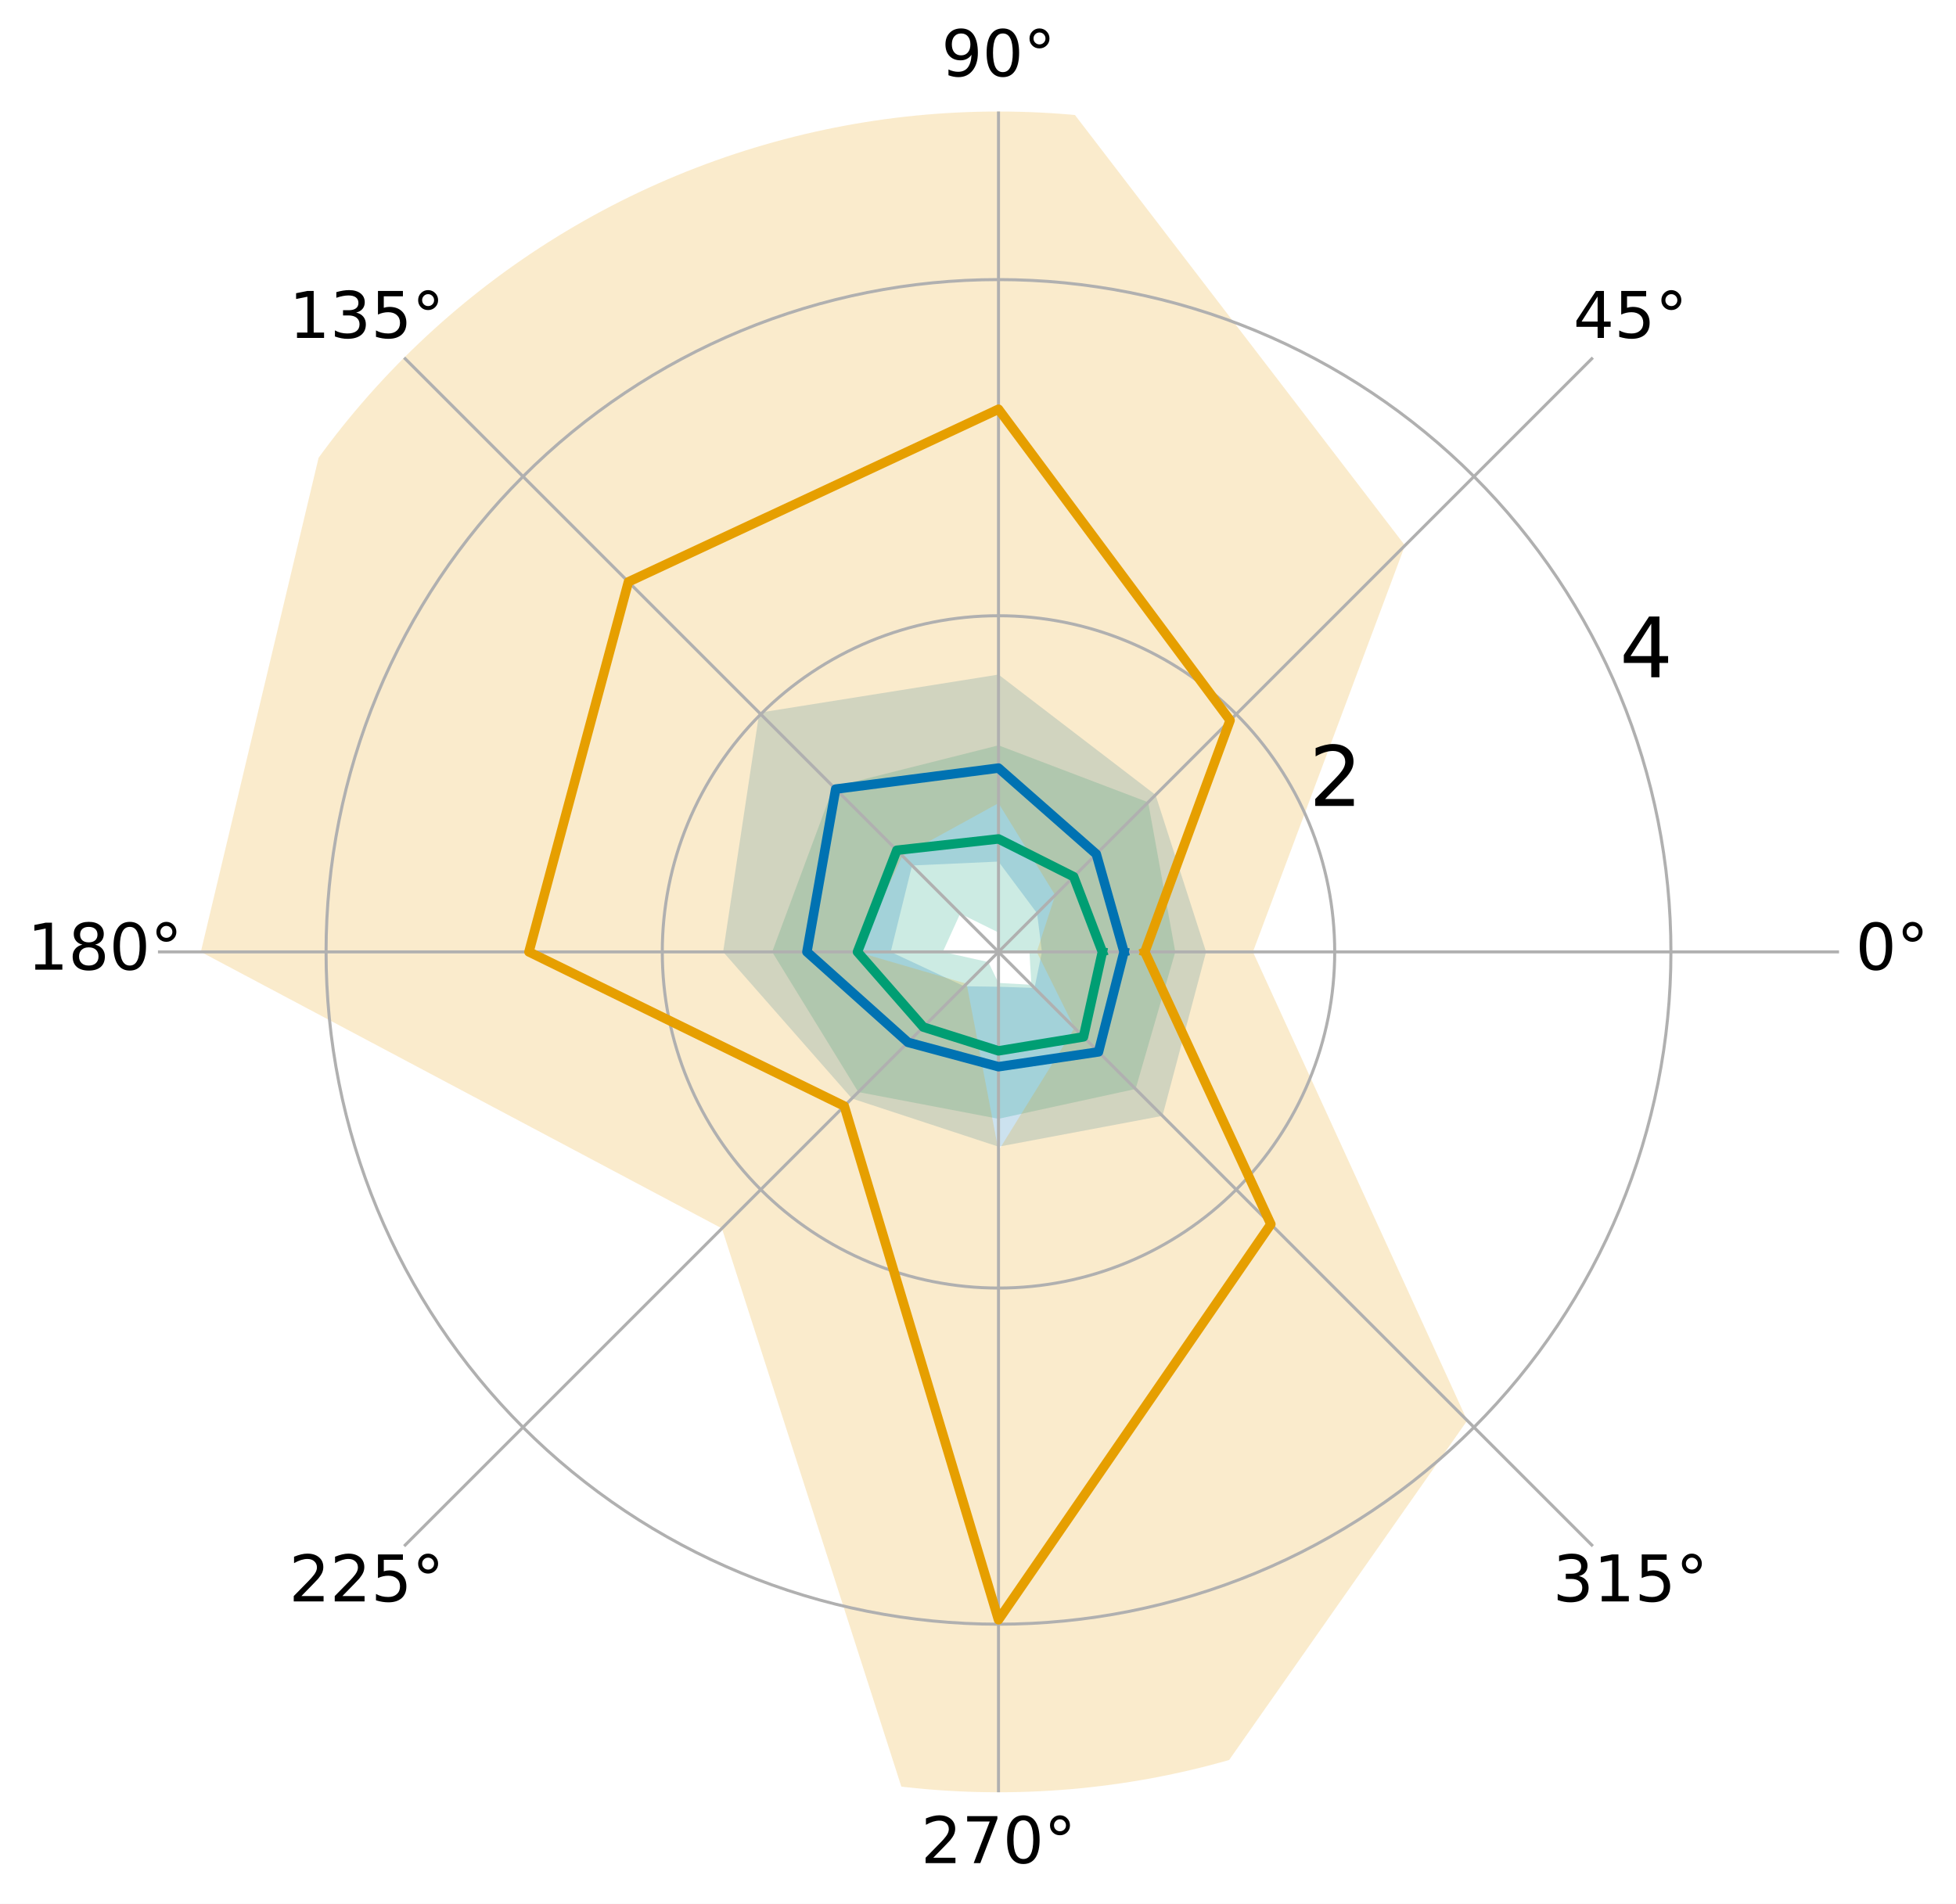
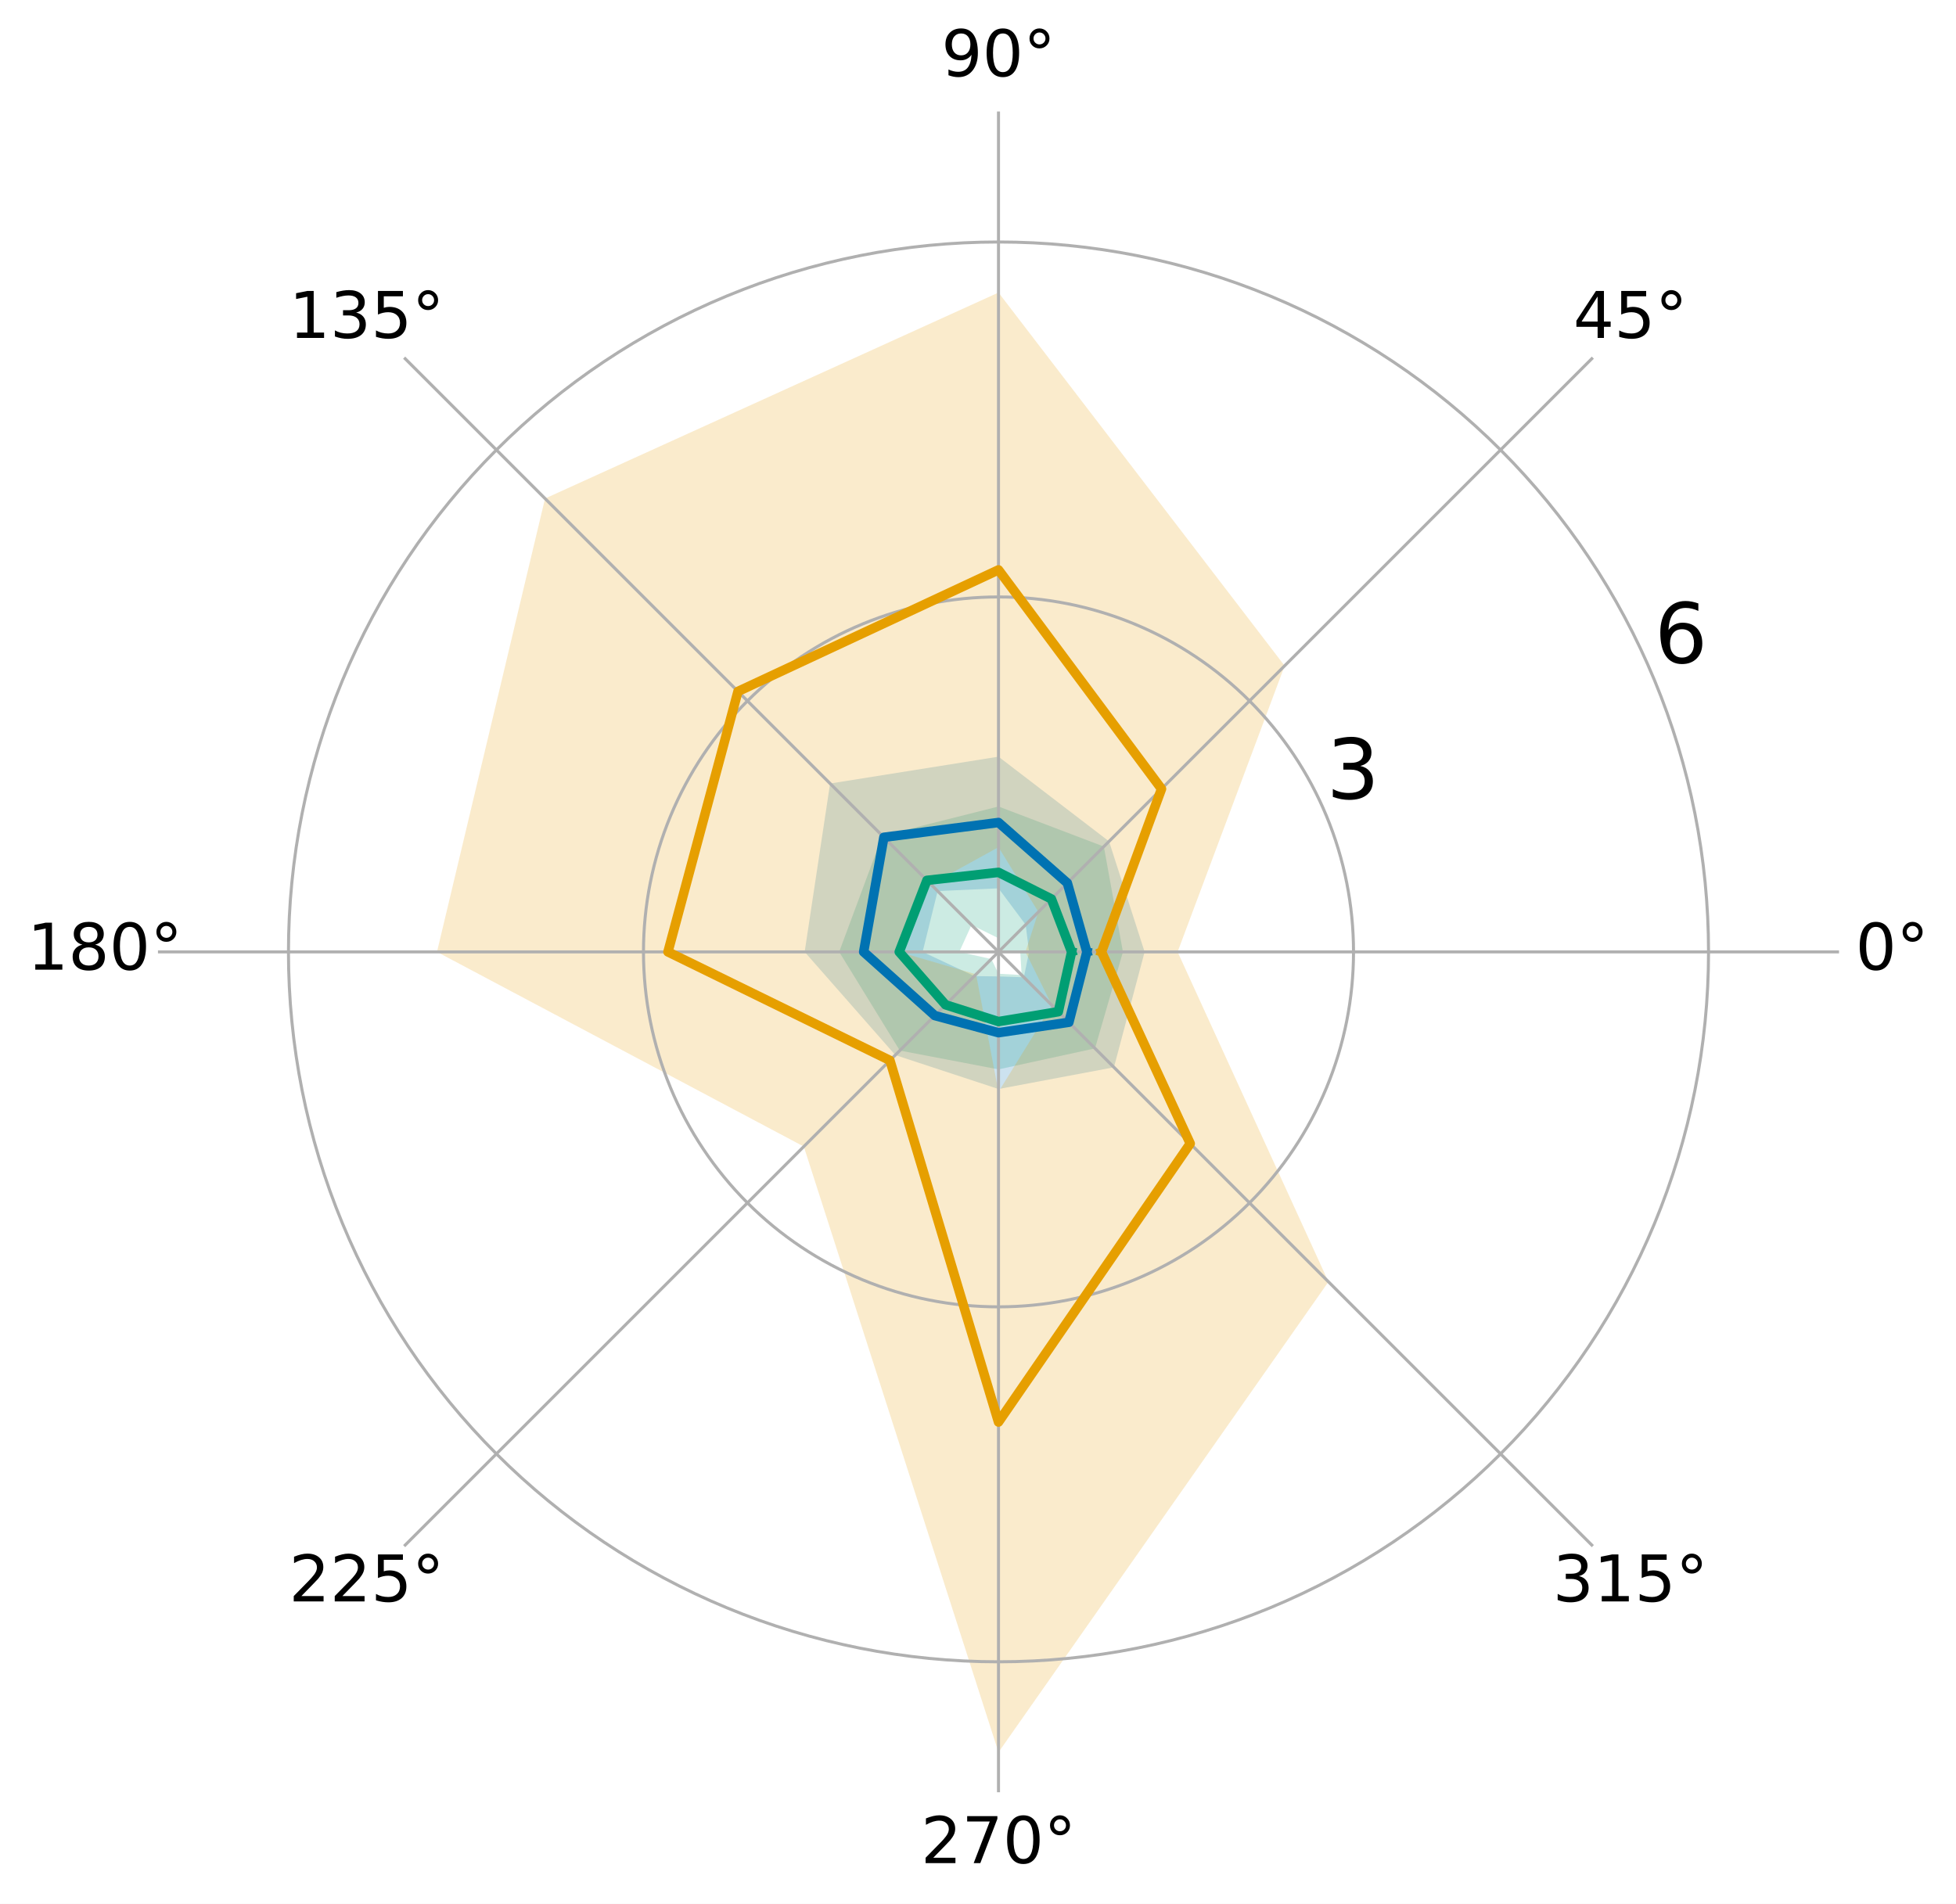
<svg xmlns="http://www.w3.org/2000/svg" xmlns:xlink="http://www.w3.org/1999/xlink" width="516.053pt" height="502.373pt" viewBox="0 0 516.053 502.373" version="1.1">
  <defs>
    <style type="text/css">*{stroke-linejoin: round; stroke-linecap: butt}</style>
  </defs>
  <g id="figure_1">
    <g id="patch_1">
      <path d="M 0 502.373  L 516.053 502.373  L 516.053 0  L 0 0  z " style="fill: #ffffff" />
    </g>
    <g id="axes_1">
      <g id="patch_2">
        <path d="M 485.194 251.186  C 485.194 222.065 479.458 193.227 468.314 166.323  C 457.17 139.418 440.834 114.97 420.242 94.378  C 399.651 73.787 375.203 57.451 348.298 46.307  C 321.394 35.163 292.556 29.426 263.434 29.426  C 234.313 29.426 205.475 35.163 178.57 46.307  C 151.666 57.451 127.218 73.787 106.626 94.378  C 86.035 114.97 69.699 139.418 58.555 166.323  C 47.411 193.227 41.674 222.065 41.674 251.186  C 41.674 280.308 47.411 309.146 58.555 336.05  C 69.699 362.955 86.035 387.403 106.626 407.994  C 127.218 428.586 151.666 444.922 178.57 456.066  C 205.475 467.21 234.313 472.946 263.434 472.946  C 292.556 472.946 321.394 467.21 348.298 456.066  C 375.203 444.922 399.651 428.586 420.242 407.994  C 440.834 387.403 457.17 362.955 468.314 336.05  C 479.458 309.146 485.194 280.308 485.194 251.186  M 263.434 251.186  C 263.434 251.186 263.434 251.186 263.434 251.186  C 263.434 251.186 263.434 251.186 263.434 251.186  C 263.434 251.186 263.434 251.186 263.434 251.186  C 263.434 251.186 263.434 251.186 263.434 251.186  C 263.434 251.186 263.434 251.186 263.434 251.186  C 263.434 251.186 263.434 251.186 263.434 251.186  C 263.434 251.186 263.434 251.186 263.434 251.186  C 263.434 251.186 263.434 251.186 263.434 251.186  C 263.434 251.186 263.434 251.186 263.434 251.186  C 263.434 251.186 263.434 251.186 263.434 251.186  C 263.434 251.186 263.434 251.186 263.434 251.186  C 263.434 251.186 263.434 251.186 263.434 251.186  C 263.434 251.186 263.434 251.186 263.434 251.186  C 263.434 251.186 263.434 251.186 263.434 251.186  C 263.434 251.186 263.434 251.186 263.434 251.186  C 263.434 251.186 263.434 251.186 263.434 251.186  z " style="fill: #ffffff" />
      </g>
-       <g id="PolyCollection_1">
+       <g id="FillBetweenPolyCollection_1">
        <defs>
-           <path id="m991ae3146d" d="M 310.075 -251.186  L 271.599 -251.186  L 263.619 -251.371  L 263.434 -256.3  L 253.328 -261.293  L 248.735 -251.186  L 260.75 -248.502  L 263.434 -242.996  L 272.108 -242.512  L 271.599 -251.186  L 310.075 -251.186  L 310.075 -251.186  L 299.607 -215.014  L 263.434 -207.145  L 226.448 -214.2  L 203.718 -251.186  L 219.896 -294.725  L 263.434 -305.696  L 302.916 -290.668  L 310.075 -251.186  z " />
+           <path id="ma94b3f1611" d="M 296.267 -251.186  L 269.182 -251.186  L 263.564 -251.316  L 263.434 -254.786  L 256.32 -258.301  L 253.087 -251.186  L 261.545 -249.297  L 263.434 -245.421  L 269.54 -245.08  L 269.182 -251.186  L 296.267 -251.186  L 296.267 -251.186  L 288.898 -225.723  L 263.434 -220.183  L 237.398 -225.15  L 221.397 -251.186  L 232.786 -281.835  L 263.434 -289.559  L 291.228 -278.98  L 296.267 -251.186  z " />
        </defs>
-         <g clip-path="url(#p4daab5c395)">
-           <use xlink:href="#m991ae3146d" x="0" y="502.373" style="fill: #009e73; fill-opacity: 0.2" />
-         </g>
-       </g>
-       <g id="PolyCollection_2">
+         <g clip-path="url(#p5bd8e38cac)">
+           <use xlink:href="#ma94b3f1611" x="0" y="502.373" style="fill: #009e73; fill-opacity: 0.2" />
+         </g>
+       </g>
+       <g id="FillBetweenPolyCollection_2">
        <defs>
-           <path id="ma028315792" d="M 318.202 -251.186  L 274.89 -251.186  L 273.615 -261.367  L 263.434 -275.017  L 240.63 -273.99  L 234.997 -251.186  L 254.368 -242.12  L 263.434 -241.996  L 272.942 -241.679  L 274.89 -251.186  L 318.202 -251.186  L 318.202 -251.186  L 306.699 -207.922  L 263.434 -199.783  L 224.754 -212.506  L 190.784 -251.186  L 200.318 -314.302  L 263.434 -324.368  L 304.867 -292.62  L 318.202 -251.186  z " />
+           <path id="mf8fe0baa47" d="M 301.988 -251.186  L 271.498 -251.186  L 270.601 -258.353  L 263.434 -267.962  L 247.381 -267.239  L 243.416 -251.186  L 257.052 -244.804  L 263.434 -244.716  L 270.127 -244.493  L 271.498 -251.186  L 301.988 -251.186  L 301.988 -251.186  L 293.89 -220.73  L 263.434 -215.001  L 236.205 -223.958  L 212.292 -251.186  L 219.004 -295.617  L 263.434 -302.703  L 292.601 -280.353  L 301.988 -251.186  z " />
        </defs>
-         <g clip-path="url(#p4daab5c395)">
-           <use xlink:href="#ma028315792" x="0" y="502.373" style="fill: #0072b2; fill-opacity: 0.2" />
-         </g>
-       </g>
-       <g id="PolyCollection_3">
-         <path d="M 330.56 251.186  L 273.525 251.186  L 278.388 236.233  L 263.434 211.941  L 238.108 225.86  L 226.118 251.186  L 255.03 259.591  L 263.434 303.641  L 283.487 271.239  L 273.525 251.186  L 330.56 251.186  L 330.56 251.186  L 387.097 374.849  L 263.434 551.207  L 190.465 324.156  L 52.989 251.186  L 93.483 81.235  L 263.434 4.031  L 370.677 143.943  L 330.56 251.186  z " clip-path="url(#p4daab5c395)" style="fill: #e69f00; fill-opacity: 0.2" />
+         <g clip-path="url(#p5bd8e38cac)">
+           <use xlink:href="#mf8fe0baa47" x="0" y="502.373" style="fill: #0072b2; fill-opacity: 0.2" />
+         </g>
+       </g>
+       <g id="FillBetweenPolyCollection_3">
+         <defs>
+           <path id="m8642419dd6" d="M 310.688 -251.186  L 270.538 -251.186  L 273.961 -261.713  L 263.434 -278.813  L 245.606 -269.015  L 237.165 -251.186  L 257.518 -245.27  L 263.434 -214.261  L 277.551 -237.07  L 270.538 -251.186  L 310.688 -251.186  L 310.688 -251.186  L 350.487 -164.134  L 263.434 -39.986  L 212.067 -199.819  L 115.291 -251.186  L 143.797 -370.824  L 263.434 -425.172  L 338.928 -326.68  L 310.688 -251.186  z " />
+         </defs>
+         <g clip-path="url(#p5bd8e38cac)">
+           <use xlink:href="#m8642419dd6" x="0" y="502.373" style="fill: #e69f00; fill-opacity: 0.2" />
+         </g>
      </g>
      <g id="matplotlib.axis_1">
        <g id="xtick_1">
          <g id="line2d_1">
-             <path d="M 263.434 251.186  L 485.194 251.186  " clip-path="url(#p4daab5c395)" style="fill: none; stroke: #b0b0b0; stroke-width: 0.8; stroke-linecap: square" />
+             <path d="M 263.434 251.186  L 485.194 251.186  " clip-path="url(#p5bd8e38cac)" style="fill: none; stroke: #b0b0b0; stroke-width: 0.8; stroke-linecap: square" />
          </g>
          <g id="text_1">
            <g transform="translate(489.5362 255.8773) scale(0.17 -0.17)">
              <defs>
                <path id="DejaVuSans-30" d="M 2034 4250  Q 1547 4250 1301 3770  Q 1056 3291 1056 2328  Q 1056 1369 1301 889  Q 1547 409 2034 409  Q 2525 409 2770 889  Q 3016 1369 3016 2328  Q 3016 3291 2770 3770  Q 2525 4250 2034 4250  z M 2034 4750  Q 2819 4750 3233 4129  Q 3647 3509 3647 2328  Q 3647 1150 3233 529  Q 2819 -91 2034 -91  Q 1250 -91 836 529  Q 422 1150 422 2328  Q 422 3509 836 4129  Q 1250 4750 2034 4750  z " transform="scale(0.015625)" />
                <path id="DejaVuSans-b0" d="M 1600 4347  Q 1350 4347 1178 4173  Q 1006 4000 1006 3750  Q 1006 3503 1178 3333  Q 1350 3163 1600 3163  Q 1850 3163 2022 3333  Q 2194 3503 2194 3750  Q 2194 3997 2020 4172  Q 1847 4347 1600 4347  z M 1600 4750  Q 1800 4750 1984 4673  Q 2169 4597 2303 4453  Q 2447 4313 2519 4134  Q 2591 3956 2591 3750  Q 2591 3338 2302 3052  Q 2013 2766 1594 2766  Q 1172 2766 890 3047  Q 609 3328 609 3750  Q 609 4169 896 4459  Q 1184 4750 1600 4750  z " transform="scale(0.015625)" />
              </defs>
              <use xlink:href="#DejaVuSans-30" />
-               <use xlink:href="#DejaVuSans-b0" x="63.623" />
+               <use xlink:href="#DejaVuSans-b0" transform="translate(63.62305 0)" />
            </g>
          </g>
        </g>
        <g id="xtick_2">
          <g id="line2d_2">
-             <path d="M 263.434 251.186  L 420.242 94.378  " clip-path="url(#p4daab5c395)" style="fill: none; stroke: #b0b0b0; stroke-width: 0.8; stroke-linecap: square" />
+             <path d="M 263.434 251.186  L 420.242 94.378  " clip-path="url(#p5bd8e38cac)" style="fill: none; stroke: #b0b0b0; stroke-width: 0.8; stroke-linecap: square" />
          </g>
          <g id="text_2">
            <g transform="translate(415.0756 89.16985) scale(0.17 -0.17)">
              <defs>
                <path id="DejaVuSans-34" d="M 2419 4116  L 825 1625  L 2419 1625  L 2419 4116  z M 2253 4666  L 3047 4666  L 3047 1625  L 3713 1625  L 3713 1100  L 3047 1100  L 3047 0  L 2419 0  L 2419 1100  L 313 1100  L 313 1709  L 2253 4666  z " transform="scale(0.015625)" />
                <path id="DejaVuSans-35" d="M 691 4666  L 3169 4666  L 3169 4134  L 1269 4134  L 1269 2991  Q 1406 3038 1543 3061  Q 1681 3084 1819 3084  Q 2600 3084 3056 2656  Q 3513 2228 3513 1497  Q 3513 744 3044 326  Q 2575 -91 1722 -91  Q 1428 -91 1123 -41  Q 819 9 494 109  L 494 744  Q 775 591 1075 516  Q 1375 441 1709 441  Q 2250 441 2565 725  Q 2881 1009 2881 1497  Q 2881 1984 2565 2268  Q 2250 2553 1709 2553  Q 1456 2553 1204 2497  Q 953 2441 691 2322  L 691 4666  z " transform="scale(0.015625)" />
              </defs>
              <use xlink:href="#DejaVuSans-34" />
-               <use xlink:href="#DejaVuSans-35" x="63.623" />
-               <use xlink:href="#DejaVuSans-b0" x="127.246" />
+               <use xlink:href="#DejaVuSans-35" transform="translate(63.62305 0)" />
+               <use xlink:href="#DejaVuSans-b0" transform="translate(127.2461 0)" />
            </g>
          </g>
        </g>
        <g id="xtick_3">
          <g id="line2d_3">
-             <path d="M 263.434 251.186  L 263.434 29.426  " clip-path="url(#p4daab5c395)" style="fill: none; stroke: #b0b0b0; stroke-width: 0.8; stroke-linecap: square" />
+             <path d="M 263.434 251.186  L 263.434 29.426  " clip-path="url(#p5bd8e38cac)" style="fill: none; stroke: #b0b0b0; stroke-width: 0.8; stroke-linecap: square" />
          </g>
          <g id="text_3">
            <g transform="translate(248.3681 20.11734) scale(0.17 -0.17)">
              <defs>
                <path id="DejaVuSans-39" d="M 703 97  L 703 672  Q 941 559 1184 500  Q 1428 441 1663 441  Q 2288 441 2617 861  Q 2947 1281 2994 2138  Q 2813 1869 2534 1725  Q 2256 1581 1919 1581  Q 1219 1581 811 2004  Q 403 2428 403 3163  Q 403 3881 828 4315  Q 1253 4750 1959 4750  Q 2769 4750 3195 4129  Q 3622 3509 3622 2328  Q 3622 1225 3098 567  Q 2575 -91 1691 -91  Q 1453 -91 1209 -44  Q 966 3 703 97  z M 1959 2075  Q 2384 2075 2632 2365  Q 2881 2656 2881 3163  Q 2881 3666 2632 3958  Q 2384 4250 1959 4250  Q 1534 4250 1286 3958  Q 1038 3666 1038 3163  Q 1038 2656 1286 2365  Q 1534 2075 1959 2075  z " transform="scale(0.015625)" />
              </defs>
              <use xlink:href="#DejaVuSans-39" />
-               <use xlink:href="#DejaVuSans-30" x="63.623" />
-               <use xlink:href="#DejaVuSans-b0" x="127.246" />
+               <use xlink:href="#DejaVuSans-30" transform="translate(63.62305 0)" />
+               <use xlink:href="#DejaVuSans-b0" transform="translate(127.2461 0)" />
            </g>
          </g>
        </g>
        <g id="xtick_4">
          <g id="line2d_4">
-             <path d="M 263.434 251.186  L 106.626 94.378  " clip-path="url(#p4daab5c395)" style="fill: none; stroke: #b0b0b0; stroke-width: 0.8; stroke-linecap: square" />
+             <path d="M 263.434 251.186  L 106.626 94.378  " clip-path="url(#p5bd8e38cac)" style="fill: none; stroke: #b0b0b0; stroke-width: 0.8; stroke-linecap: square" />
          </g>
          <g id="text_4">
            <g transform="translate(76.2525 89.16985) scale(0.17 -0.17)">
              <defs>
                <path id="DejaVuSans-31" d="M 794 531  L 1825 531  L 1825 4091  L 703 3866  L 703 4441  L 1819 4666  L 2450 4666  L 2450 531  L 3481 531  L 3481 0  L 794 0  L 794 531  z " transform="scale(0.015625)" />
                <path id="DejaVuSans-33" d="M 2597 2516  Q 3050 2419 3304 2112  Q 3559 1806 3559 1356  Q 3559 666 3084 287  Q 2609 -91 1734 -91  Q 1441 -91 1130 -33  Q 819 25 488 141  L 488 750  Q 750 597 1062 519  Q 1375 441 1716 441  Q 2309 441 2620 675  Q 2931 909 2931 1356  Q 2931 1769 2642 2001  Q 2353 2234 1838 2234  L 1294 2234  L 1294 2753  L 1863 2753  Q 2328 2753 2575 2939  Q 2822 3125 2822 3475  Q 2822 3834 2567 4026  Q 2313 4219 1838 4219  Q 1578 4219 1281 4162  Q 984 4106 628 3988  L 628 4550  Q 988 4650 1302 4700  Q 1616 4750 1894 4750  Q 2613 4750 3031 4423  Q 3450 4097 3450 3541  Q 3450 3153 3228 2886  Q 3006 2619 2597 2516  z " transform="scale(0.015625)" />
              </defs>
              <use xlink:href="#DejaVuSans-31" />
-               <use xlink:href="#DejaVuSans-33" x="63.623" />
-               <use xlink:href="#DejaVuSans-35" x="127.246" />
-               <use xlink:href="#DejaVuSans-b0" x="190.869" />
+               <use xlink:href="#DejaVuSans-33" transform="translate(63.62305 0)" />
+               <use xlink:href="#DejaVuSans-35" transform="translate(127.2461 0)" />
+               <use xlink:href="#DejaVuSans-b0" transform="translate(190.8691 0)" />
            </g>
          </g>
        </g>
        <g id="xtick_5">
          <g id="line2d_5">
-             <path d="M 263.434 251.186  L 41.674 251.186  " clip-path="url(#p4daab5c395)" style="fill: none; stroke: #b0b0b0; stroke-width: 0.8; stroke-linecap: square" />
+             <path d="M 263.434 251.186  L 41.674 251.186  " clip-path="url(#p5bd8e38cac)" style="fill: none; stroke: #b0b0b0; stroke-width: 0.8; stroke-linecap: square" />
          </g>
          <g id="text_5">
            <g transform="translate(7.2 255.8773) scale(0.17 -0.17)">
              <defs>
                <path id="DejaVuSans-38" d="M 2034 2216  Q 1584 2216 1326 1975  Q 1069 1734 1069 1313  Q 1069 891 1326 650  Q 1584 409 2034 409  Q 2484 409 2743 651  Q 3003 894 3003 1313  Q 3003 1734 2745 1975  Q 2488 2216 2034 2216  z M 1403 2484  Q 997 2584 770 2862  Q 544 3141 544 3541  Q 544 4100 942 4425  Q 1341 4750 2034 4750  Q 2731 4750 3128 4425  Q 3525 4100 3525 3541  Q 3525 3141 3298 2862  Q 3072 2584 2669 2484  Q 3125 2378 3379 2068  Q 3634 1759 3634 1313  Q 3634 634 3220 271  Q 2806 -91 2034 -91  Q 1263 -91 848 271  Q 434 634 434 1313  Q 434 1759 690 2068  Q 947 2378 1403 2484  z M 1172 3481  Q 1172 3119 1398 2916  Q 1625 2713 2034 2713  Q 2441 2713 2670 2916  Q 2900 3119 2900 3481  Q 2900 3844 2670 4047  Q 2441 4250 2034 4250  Q 1625 4250 1398 4047  Q 1172 3844 1172 3481  z " transform="scale(0.015625)" />
              </defs>
              <use xlink:href="#DejaVuSans-31" />
-               <use xlink:href="#DejaVuSans-38" x="63.623" />
-               <use xlink:href="#DejaVuSans-30" x="127.246" />
-               <use xlink:href="#DejaVuSans-b0" x="190.869" />
+               <use xlink:href="#DejaVuSans-38" transform="translate(63.62305 0)" />
+               <use xlink:href="#DejaVuSans-30" transform="translate(127.2461 0)" />
+               <use xlink:href="#DejaVuSans-b0" transform="translate(190.8691 0)" />
            </g>
          </g>
        </g>
        <g id="xtick_6">
          <g id="line2d_6">
-             <path d="M 263.434 251.186  L 106.626 407.994  " clip-path="url(#p4daab5c395)" style="fill: none; stroke: #b0b0b0; stroke-width: 0.8; stroke-linecap: square" />
+             <path d="M 263.434 251.186  L 106.626 407.994  " clip-path="url(#p5bd8e38cac)" style="fill: none; stroke: #b0b0b0; stroke-width: 0.8; stroke-linecap: square" />
          </g>
          <g id="text_6">
            <g transform="translate(76.2525 422.5848) scale(0.17 -0.17)">
              <defs>
                <path id="DejaVuSans-32" d="M 1228 531  L 3431 531  L 3431 0  L 469 0  L 469 531  Q 828 903 1448 1529  Q 2069 2156 2228 2338  Q 2531 2678 2651 2914  Q 2772 3150 2772 3378  Q 2772 3750 2511 3984  Q 2250 4219 1831 4219  Q 1534 4219 1204 4116  Q 875 4013 500 3803  L 500 4441  Q 881 4594 1212 4672  Q 1544 4750 1819 4750  Q 2544 4750 2975 4387  Q 3406 4025 3406 3419  Q 3406 3131 3298 2873  Q 3191 2616 2906 2266  Q 2828 2175 2409 1742  Q 1991 1309 1228 531  z " transform="scale(0.015625)" />
              </defs>
              <use xlink:href="#DejaVuSans-32" />
-               <use xlink:href="#DejaVuSans-32" x="63.623" />
-               <use xlink:href="#DejaVuSans-35" x="127.246" />
-               <use xlink:href="#DejaVuSans-b0" x="190.869" />
+               <use xlink:href="#DejaVuSans-32" transform="translate(63.62305 0)" />
+               <use xlink:href="#DejaVuSans-35" transform="translate(127.2461 0)" />
+               <use xlink:href="#DejaVuSans-b0" transform="translate(190.8691 0)" />
            </g>
          </g>
        </g>
        <g id="xtick_7">
          <g id="line2d_7">
-             <path d="M 263.434 251.186  L 263.434 472.946  " clip-path="url(#p4daab5c395)" style="fill: none; stroke: #b0b0b0; stroke-width: 0.8; stroke-linecap: square" />
+             <path d="M 263.434 251.186  L 263.434 472.946  " clip-path="url(#p5bd8e38cac)" style="fill: none; stroke: #b0b0b0; stroke-width: 0.8; stroke-linecap: square" />
          </g>
          <g id="text_7">
            <g transform="translate(242.96 491.6373) scale(0.17 -0.17)">
              <defs>
                <path id="DejaVuSans-37" d="M 525 4666  L 3525 4666  L 3525 4397  L 1831 0  L 1172 0  L 2766 4134  L 525 4134  L 525 4666  z " transform="scale(0.015625)" />
              </defs>
              <use xlink:href="#DejaVuSans-32" />
-               <use xlink:href="#DejaVuSans-37" x="63.623" />
-               <use xlink:href="#DejaVuSans-30" x="127.246" />
-               <use xlink:href="#DejaVuSans-b0" x="190.869" />
+               <use xlink:href="#DejaVuSans-37" transform="translate(63.62305 0)" />
+               <use xlink:href="#DejaVuSans-30" transform="translate(127.2461 0)" />
+               <use xlink:href="#DejaVuSans-b0" transform="translate(190.8691 0)" />
            </g>
          </g>
        </g>
        <g id="xtick_8">
          <g id="line2d_8">
-             <path d="M 263.434 251.186  L 420.242 407.994  " clip-path="url(#p4daab5c395)" style="fill: none; stroke: #b0b0b0; stroke-width: 0.8; stroke-linecap: square" />
+             <path d="M 263.434 251.186  L 420.242 407.994  " clip-path="url(#p5bd8e38cac)" style="fill: none; stroke: #b0b0b0; stroke-width: 0.8; stroke-linecap: square" />
          </g>
          <g id="text_8">
            <g transform="translate(409.6675 422.5848) scale(0.17 -0.17)">
              <use xlink:href="#DejaVuSans-33" />
-               <use xlink:href="#DejaVuSans-31" x="63.623" />
-               <use xlink:href="#DejaVuSans-35" x="127.246" />
-               <use xlink:href="#DejaVuSans-b0" x="190.869" />
+               <use xlink:href="#DejaVuSans-31" transform="translate(63.62305 0)" />
+               <use xlink:href="#DejaVuSans-35" transform="translate(127.2461 0)" />
+               <use xlink:href="#DejaVuSans-b0" transform="translate(190.8691 0)" />
            </g>
          </g>
        </g>
      </g>
      <g id="matplotlib.axis_2">
        <g id="ytick_1">
          <g id="line2d_9">
-             <path d="M 352.138 251.186  C 352.138 239.538 349.844 228.003 345.386 217.241  C 340.928 206.479 334.394 196.7 326.158 188.463  C 317.921 180.226 308.142 173.692 297.38 169.235  C 286.618 164.777 275.083 162.482 263.434 162.482  C 251.786 162.482 240.251 164.777 229.489 169.235  C 218.727 173.692 208.948 180.226 200.711 188.463  C 192.474 196.7 185.94 206.479 181.483 217.241  C 177.025 228.003 174.73 239.538 174.73 251.186  C 174.73 262.835 177.025 274.37 181.483 285.132  C 185.94 295.894 192.474 305.673 200.711 313.91  C 208.948 322.146 218.727 328.681 229.489 333.138  C 240.251 337.596 251.786 339.89 263.434 339.89  C 275.083 339.89 286.618 337.596 297.38 333.138  C 308.142 328.681 317.921 322.146 326.158 313.91  C 334.394 305.673 340.928 295.894 345.386 285.132  C 349.844 274.37 352.138 262.835 352.138 251.186  " clip-path="url(#p4daab5c395)" style="fill: none; stroke: #b0b0b0; stroke-width: 0.8; stroke-linecap: square" />
+             <path d="M 357.099 251.186  C 357.099 238.886 354.677 226.706 349.97 215.342  C 345.263 203.979 338.363 193.653 329.666 184.955  C 320.968 176.258 310.642 169.358 299.278 164.651  C 287.915 159.944 275.734 157.521 263.434 157.521  C 251.134 157.521 238.954 159.944 227.59 164.651  C 216.227 169.358 205.901 176.258 197.203 184.955  C 188.506 193.653 181.606 203.979 176.899 215.342  C 172.192 226.706 169.769 238.886 169.769 251.186  C 169.769 263.486 172.192 275.667 176.899 287.03  C 181.606 298.394 188.506 308.72 197.203 317.418  C 205.901 326.115 216.227 333.015 227.59 337.722  C 238.954 342.429 251.134 344.851 263.434 344.851  C 275.734 344.851 287.915 342.429 299.278 337.722  C 310.642 333.015 320.968 326.115 329.666 317.418  C 338.363 308.72 345.263 298.394 349.97 287.03  C 354.677 275.667 357.099 263.486 357.099 251.186  " clip-path="url(#p5bd8e38cac)" style="fill: none; stroke: #b0b0b0; stroke-width: 0.8; stroke-linecap: square" />
          </g>
          <g id="text_9">
-             <g transform="translate(345.3862 212.6655) scale(0.22 -0.22)">
-               <use xlink:href="#DejaVuSans-32" />
+             <g transform="translate(349.9696 210.767) scale(0.22 -0.22)">
+               <use xlink:href="#DejaVuSans-33" />
            </g>
          </g>
        </g>
        <g id="ytick_2">
          <g id="line2d_10">
-             <path d="M 440.842 251.186  C 440.842 227.889 436.253 204.819 427.338 183.295  C 418.423 161.772 405.354 142.213 388.881 125.74  C 372.407 109.267 352.849 96.198 331.325 87.283  C 309.802 78.367 286.731 73.778 263.434 73.778  C 240.137 73.778 217.067 78.367 195.543 87.283  C 174.02 96.198 154.461 109.267 137.988 125.74  C 121.515 142.213 108.446 161.772 99.531 183.295  C 90.615 204.819 86.026 227.889 86.026 251.186  C 86.026 274.483 90.615 297.554 99.531 319.078  C 108.446 340.601 121.515 360.159 137.988 376.633  C 154.461 393.106 174.02 406.175 195.543 415.09  C 217.067 424.005 240.137 428.594 263.434 428.594  C 286.731 428.594 309.802 424.005 331.325 415.09  C 352.849 406.175 372.407 393.106 388.881 376.633  C 405.354 360.159 418.423 340.601 427.338 319.078  C 436.253 297.554 440.842 274.483 440.842 251.186  " clip-path="url(#p4daab5c395)" style="fill: none; stroke: #b0b0b0; stroke-width: 0.8; stroke-linecap: square" />
+             <path d="M 450.765 251.186  C 450.765 226.586 445.919 202.226 436.505 179.498  C 427.091 156.771 413.292 136.119 395.897 118.724  C 378.502 101.329 357.85 87.53 335.123 78.116  C 312.395 68.702 288.034 63.856 263.434 63.856  C 238.834 63.856 214.474 68.702 191.746 78.116  C 169.019 87.53 148.367 101.329 130.972 118.724  C 113.577 136.119 99.778 156.771 90.364 179.498  C 80.95 202.226 76.104 226.586 76.104 251.186  C 76.104 275.786 80.95 300.147 90.364 322.875  C 99.778 345.602 113.577 366.254 130.972 383.649  C 148.367 401.044 169.019 414.843 191.746 424.257  C 214.474 433.671 238.834 438.517 263.434 438.517  C 288.034 438.517 312.395 433.671 335.123 424.257  C 357.85 414.843 378.502 401.044 395.897 383.649  C 413.292 366.254 427.091 345.602 436.505 322.875  C 445.919 300.147 450.765 275.786 450.765 251.186  " clip-path="url(#p5bd8e38cac)" style="fill: none; stroke: #b0b0b0; stroke-width: 0.8; stroke-linecap: square" />
          </g>
          <g id="text_10">
-             <g transform="translate(427.338 178.72) scale(0.22 -0.22)">
-               <use xlink:href="#DejaVuSans-34" />
+             <g transform="translate(436.5049 174.9229) scale(0.22 -0.22)">
+               <defs>
+                 <path id="DejaVuSans-36" d="M 2113 2584  Q 1688 2584 1439 2293  Q 1191 2003 1191 1497  Q 1191 994 1439 701  Q 1688 409 2113 409  Q 2538 409 2786 701  Q 3034 994 3034 1497  Q 3034 2003 2786 2293  Q 2538 2584 2113 2584  z M 3366 4563  L 3366 3988  Q 3128 4100 2886 4159  Q 2644 4219 2406 4219  Q 1781 4219 1451 3797  Q 1122 3375 1075 2522  Q 1259 2794 1537 2939  Q 1816 3084 2150 3084  Q 2853 3084 3261 2657  Q 3669 2231 3669 1497  Q 3669 778 3244 343  Q 2819 -91 2113 -91  Q 1303 -91 875 529  Q 447 1150 447 2328  Q 447 3434 972 4092  Q 1497 4750 2381 4750  Q 2619 4750 2861 4703  Q 3103 4656 3366 4563  z " transform="scale(0.015625)" />
+               </defs>
+               <use xlink:href="#DejaVuSans-36" />
            </g>
          </g>
        </g>
      </g>
      <g id="line2d_11">
-         <path d="M 290.837 251.186  L 283.268 231.353  L 263.434 221.375  L 236.612 224.364  L 226.226 251.186  L 243.599 271.022  L 263.434 277.302  L 285.857 273.61  L 290.837 251.186  " clip-path="url(#p4daab5c395)" style="fill: none; stroke: #009e73; stroke-width: 2.5; stroke-linecap: square" />
+         <path d="M 282.724 251.186  L 277.396 237.225  L 263.434 230.2  L 244.553 232.305  L 237.242 251.186  L 249.471 265.15  L 263.434 269.571  L 279.219 266.971  L 282.724 251.186  " clip-path="url(#p5bd8e38cac)" style="fill: none; stroke: #009e73; stroke-width: 2.5; stroke-linecap: square" />
      </g>
      <g id="line2d_12">
-         <path d="M 296.546 251.186  L 289.241 225.379  L 263.434 202.68  L 220.474 208.226  L 212.89 251.186  L 239.561 275.06  L 263.434 281.483  L 289.82 277.573  L 296.546 251.186  " clip-path="url(#p4daab5c395)" style="fill: none; stroke: #0072b2; stroke-width: 2.5; stroke-linecap: square" />
+         <path d="M 286.743 251.186  L 281.601 233.019  L 263.434 217.04  L 233.193 220.945  L 227.854 251.186  L 246.629 267.992  L 263.434 272.514  L 282.009 269.761  L 286.743 251.186  " clip-path="url(#p5bd8e38cac)" style="fill: none; stroke: #0072b2; stroke-width: 2.5; stroke-linecap: square" />
      </g>
      <g id="line2d_13">
-         <path d="M 302.042 251.186  L 324.533 190.088  L 263.434 107.986  L 165.795 153.548  L 139.554 251.186  L 222.747 291.873  L 263.434 427.424  L 335.292 323.044  L 302.042 251.186  " clip-path="url(#p4daab5c395)" style="fill: none; stroke: #e69f00; stroke-width: 2.5; stroke-linecap: square" />
+         <path d="M 290.613 251.186  L 306.445 208.176  L 263.434 150.38  L 194.701 182.453  L 176.228 251.186  L 234.793 279.828  L 263.434 375.249  L 314.019 301.771  L 290.613 251.186  " clip-path="url(#p5bd8e38cac)" style="fill: none; stroke: #e69f00; stroke-width: 2.5; stroke-linecap: square" />
      </g>
    </g>
  </g>
  <defs>
-     <clipPath id="p4daab5c395">
+     <clipPath id="p5bd8e38cac">
      <path d="M 485.194 251.186  C 485.194 222.065 479.458 193.227 468.314 166.323  C 457.17 139.418 440.834 114.97 420.242 94.378  C 399.651 73.787 375.203 57.451 348.298 46.307  C 321.394 35.163 292.556 29.426 263.434 29.426  C 234.313 29.426 205.475 35.163 178.57 46.307  C 151.666 57.451 127.218 73.787 106.626 94.378  C 86.035 114.97 69.699 139.418 58.555 166.323  C 47.411 193.227 41.674 222.065 41.674 251.186  C 41.674 280.308 47.411 309.146 58.555 336.05  C 69.699 362.955 86.035 387.403 106.626 407.994  C 127.218 428.586 151.666 444.922 178.57 456.066  C 205.475 467.21 234.313 472.946 263.434 472.946  C 292.556 472.946 321.394 467.21 348.298 456.066  C 375.203 444.922 399.651 428.586 420.242 407.994  C 440.834 387.403 457.17 362.955 468.314 336.05  C 479.458 309.146 485.194 280.308 485.194 251.186  M 263.434 251.186  C 263.434 251.186 263.434 251.186 263.434 251.186  C 263.434 251.186 263.434 251.186 263.434 251.186  C 263.434 251.186 263.434 251.186 263.434 251.186  C 263.434 251.186 263.434 251.186 263.434 251.186  C 263.434 251.186 263.434 251.186 263.434 251.186  C 263.434 251.186 263.434 251.186 263.434 251.186  C 263.434 251.186 263.434 251.186 263.434 251.186  C 263.434 251.186 263.434 251.186 263.434 251.186  C 263.434 251.186 263.434 251.186 263.434 251.186  C 263.434 251.186 263.434 251.186 263.434 251.186  C 263.434 251.186 263.434 251.186 263.434 251.186  C 263.434 251.186 263.434 251.186 263.434 251.186  C 263.434 251.186 263.434 251.186 263.434 251.186  C 263.434 251.186 263.434 251.186 263.434 251.186  C 263.434 251.186 263.434 251.186 263.434 251.186  C 263.434 251.186 263.434 251.186 263.434 251.186  z " />
    </clipPath>
  </defs>
</svg>
